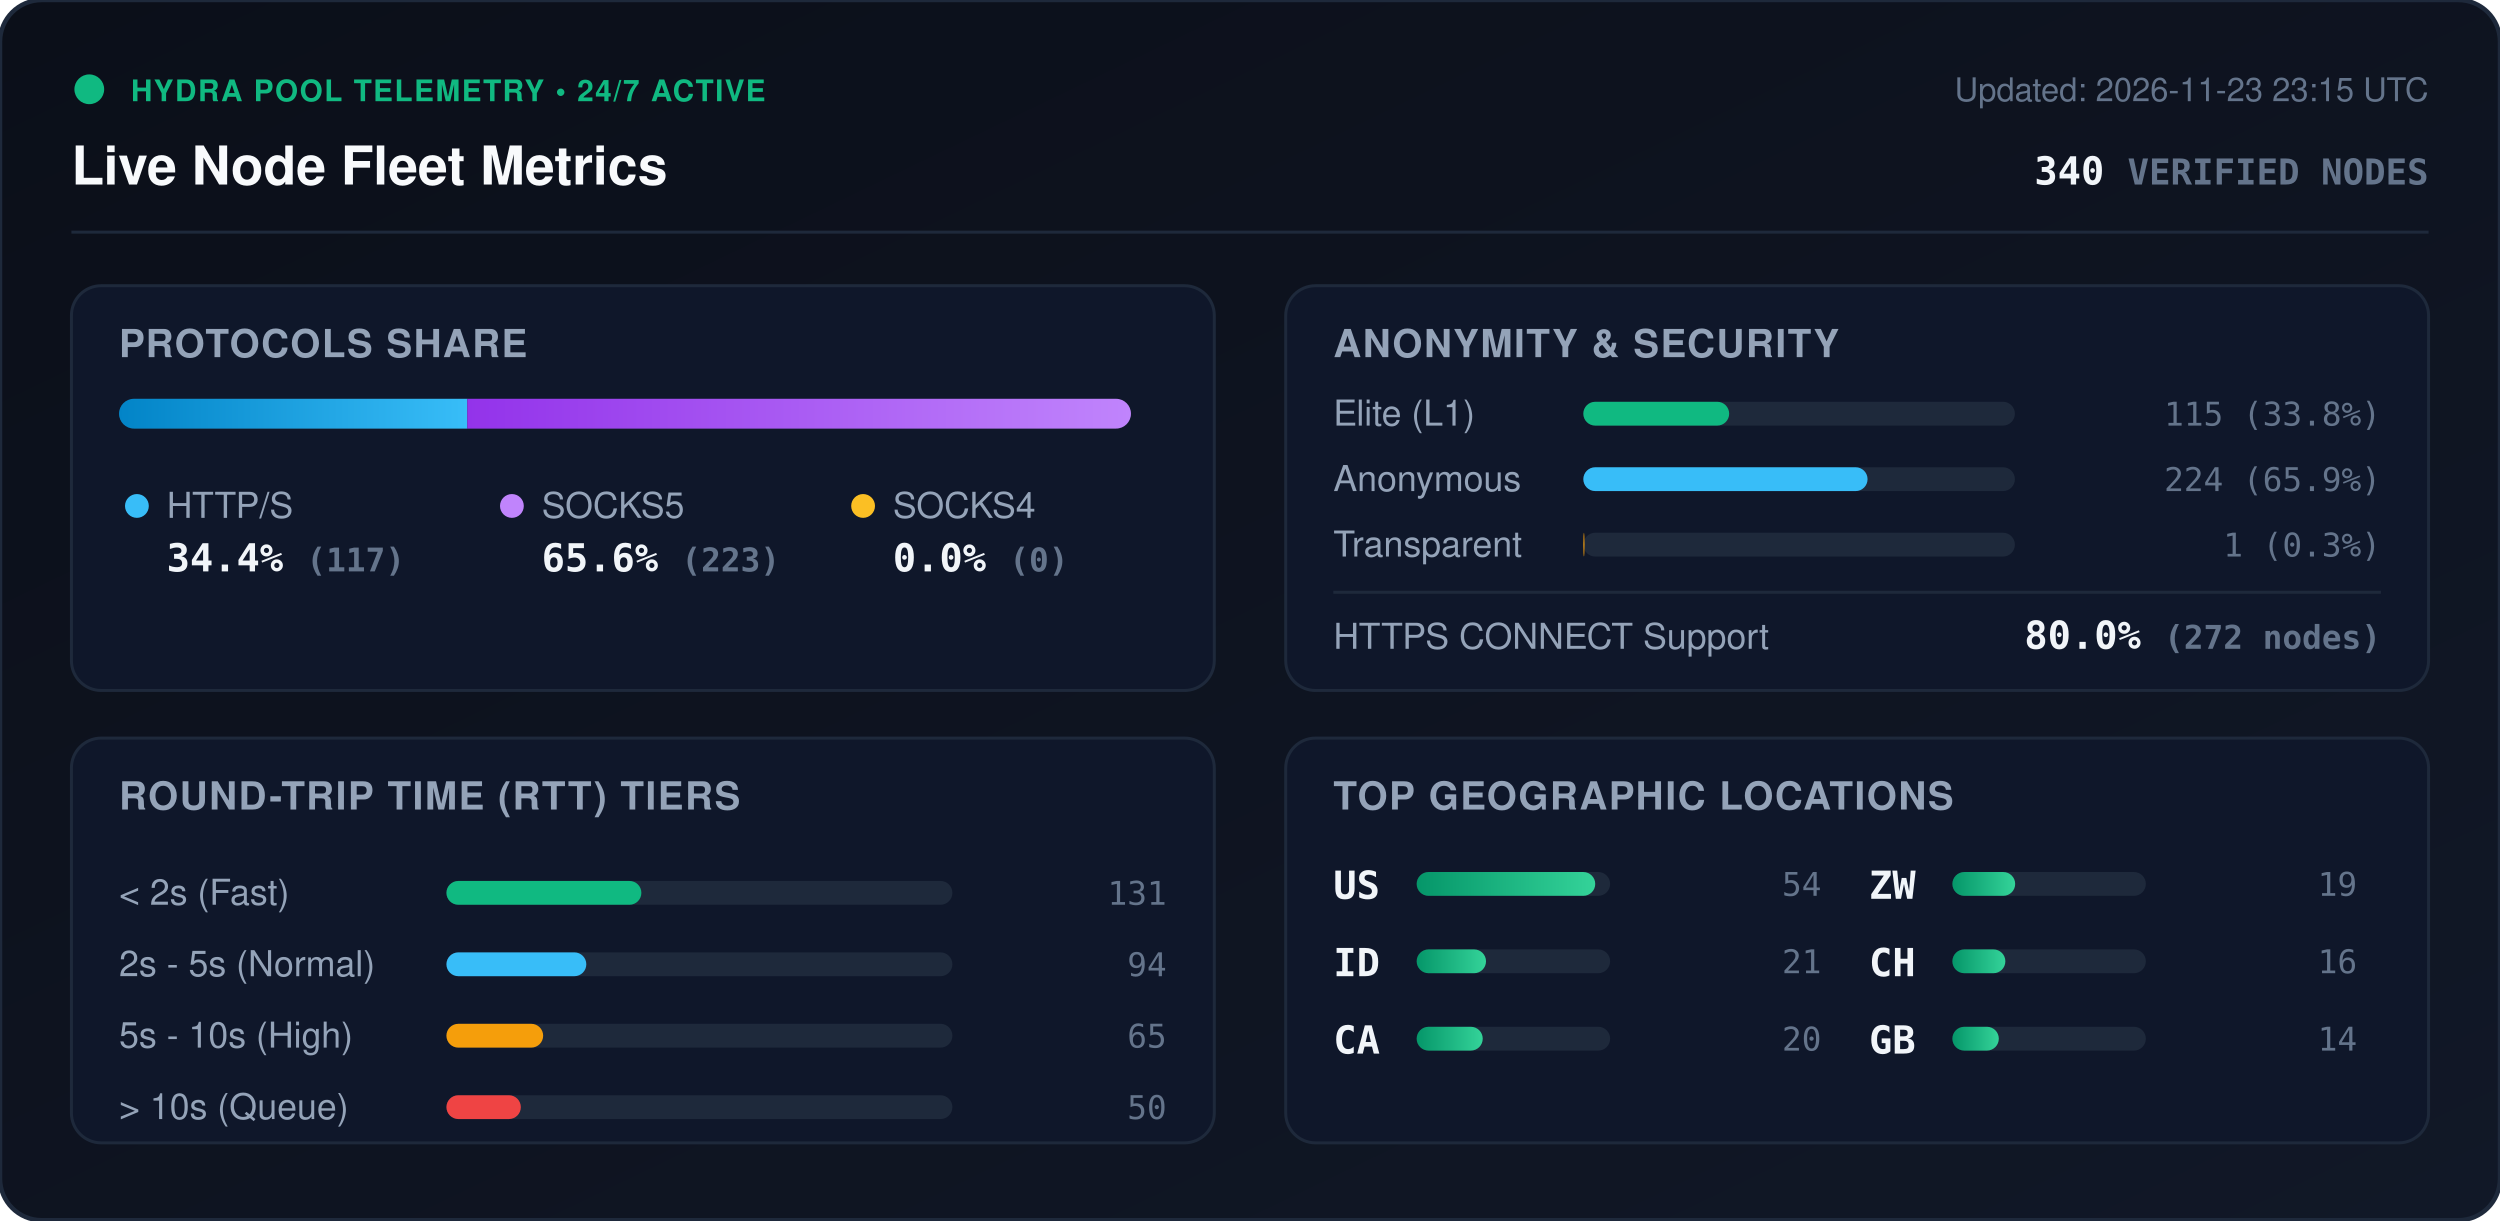
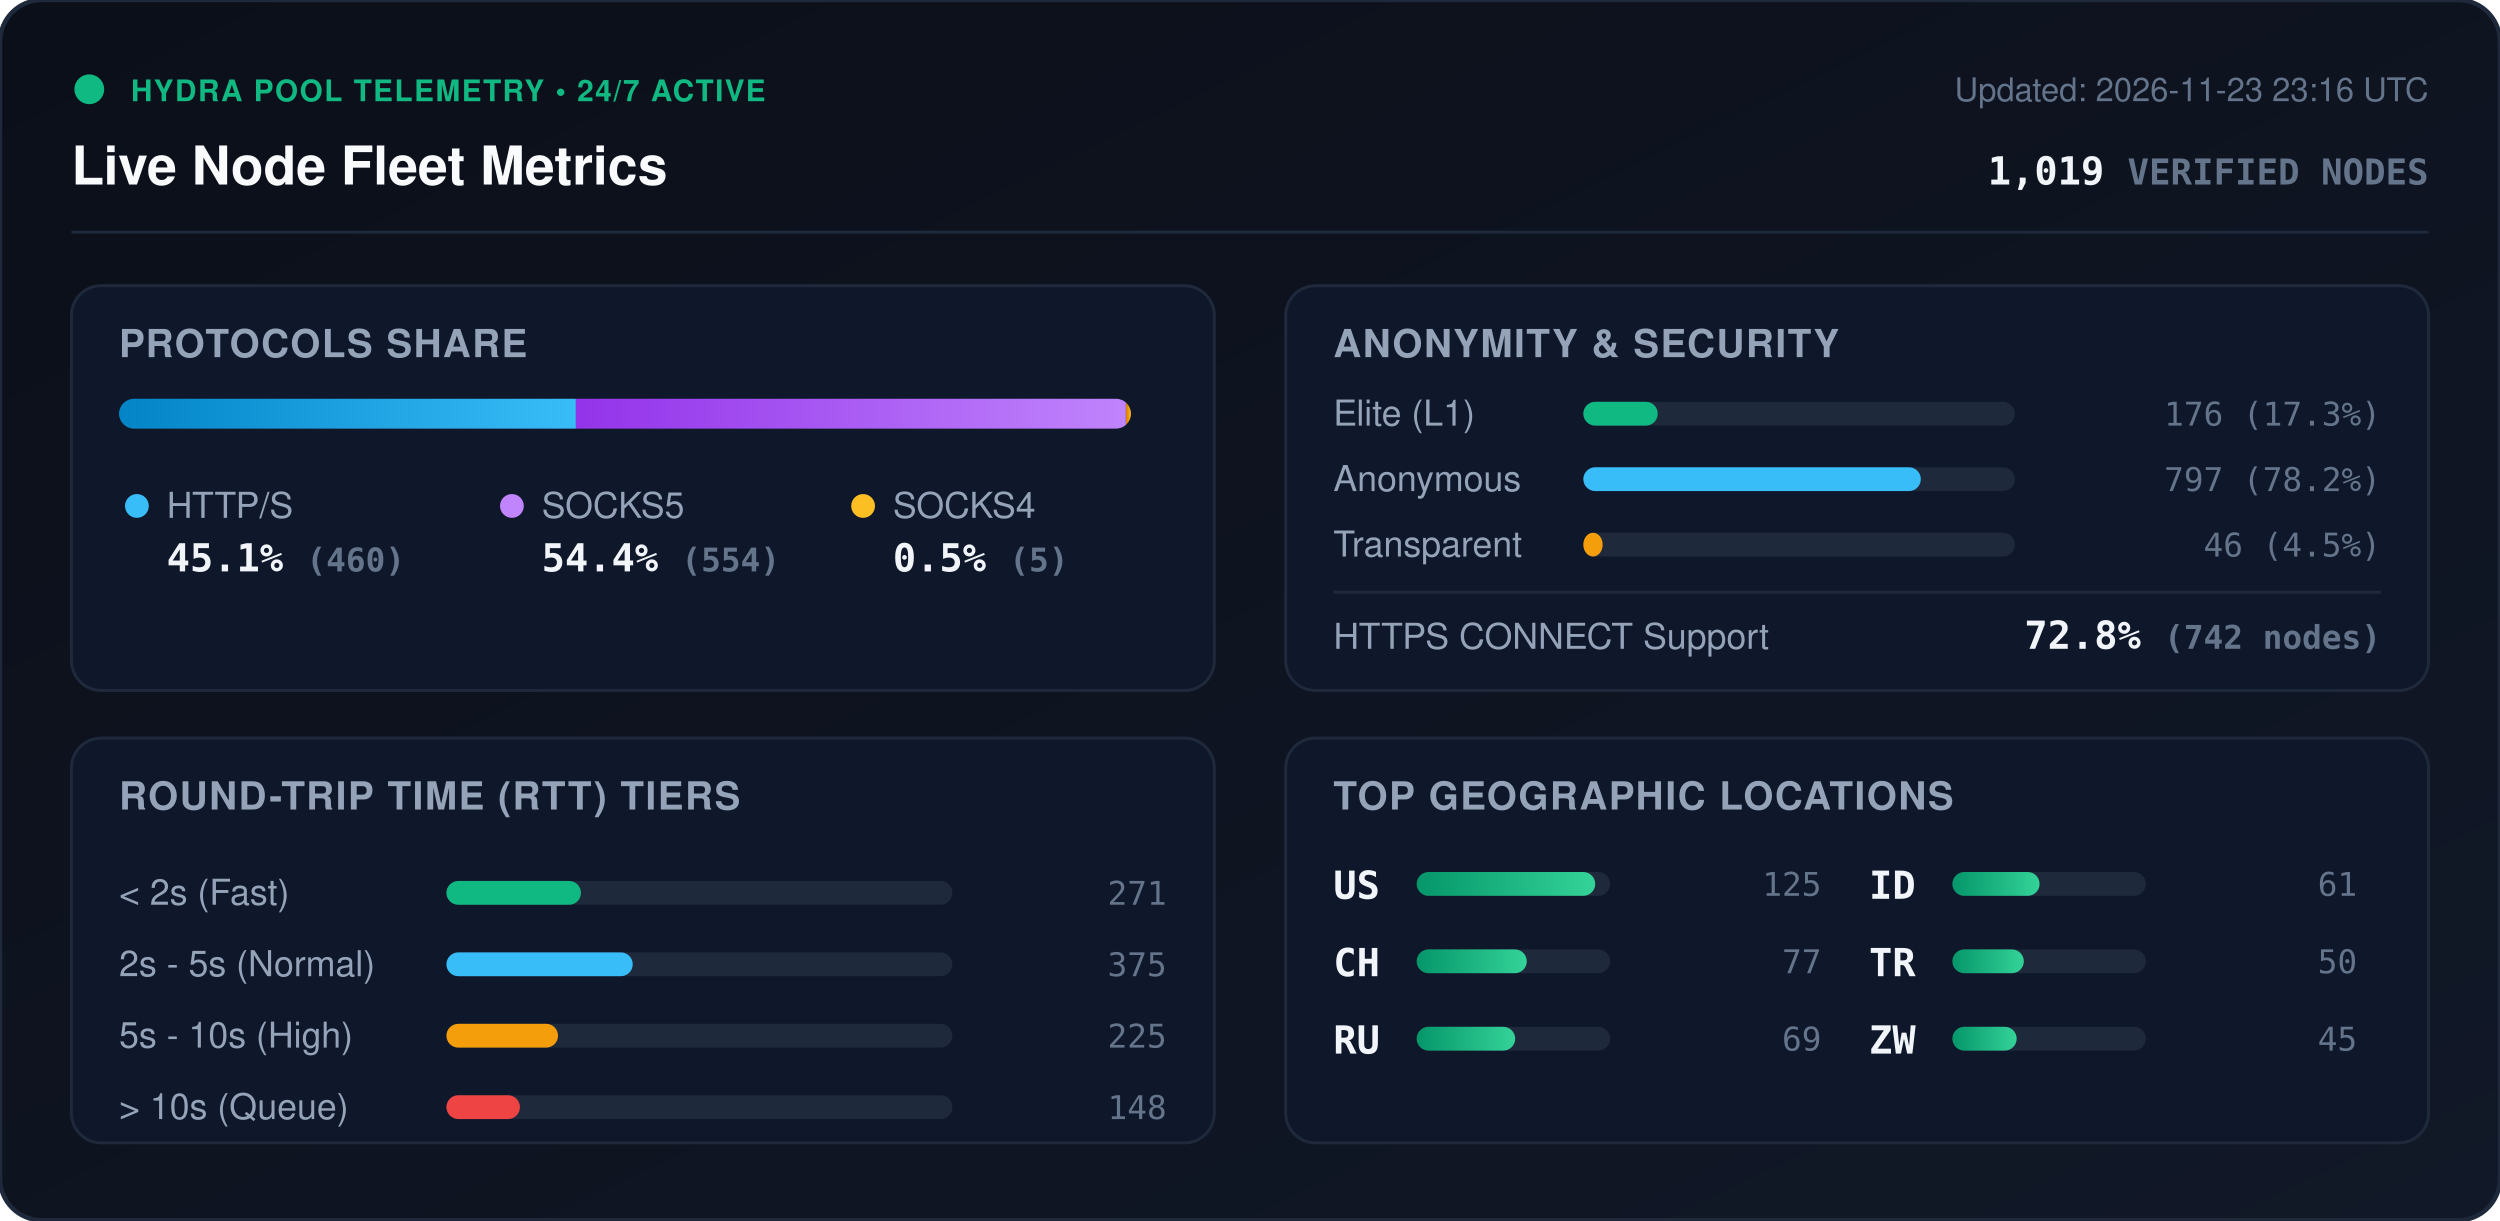
<svg xmlns="http://www.w3.org/2000/svg" viewBox="0 0 840 410" width="840" height="410" style="max-width: 100%; height: auto;">
  <defs>
    <linearGradient id="bg" x1="0%" y1="0%" x2="100%" y2="100%">
      <stop offset="0%" stop-color="#0b0f19" />
      <stop offset="100%" stop-color="#111827" />
    </linearGradient>
    <linearGradient id="bar-http" x1="0%" y1="0%" x2="100%" y2="0%">
      <stop offset="0%" stop-color="#0284c7" />
      <stop offset="100%" stop-color="#38bdf8" />
    </linearGradient>
    <linearGradient id="bar-socks5" x1="0%" y1="0%" x2="100%" y2="0%">
      <stop offset="0%" stop-color="#9333ea" />
      <stop offset="100%" stop-color="#c084fc" />
    </linearGradient>
    <linearGradient id="bar-socks4" x1="0%" y1="0%" x2="100%" y2="0%">
      <stop offset="0%" stop-color="#d97706" />
      <stop offset="100%" stop-color="#fbbf24" />
    </linearGradient>
    <linearGradient id="bar-green" x1="0%" y1="0%" x2="100%" y2="0%">
      <stop offset="0%" stop-color="#059669" />
      <stop offset="100%" stop-color="#34d399" />
    </linearGradient>
    <clipPath id="prog-track-clip">
      <rect width="340.0" height="10" rx="5" />
    </clipPath>
    <style>
      .title { font: 700 18px -apple-system, BlinkMacSystemFont, 'Segoe UI', Helvetica, Arial, sans-serif; fill: #f8fafc; }
      .sub { font: 500 11px -apple-system, BlinkMacSystemFont, 'Segoe UI', Helvetica, Arial, sans-serif; fill: #64748b; }
      .section-hdr { font: 600 13px -apple-system, BlinkMacSystemFont, 'Segoe UI', Helvetica, Arial, sans-serif; fill: #94a3b8; letter-spacing: 0.5px; }
      .metric-val { font: 700 13px -apple-system, BlinkMacSystemFont, 'Segoe UI', Helvetica, Arial, sans-serif; fill: #f1f5f9; }
      .metric-lbl { font: 500 12px -apple-system, BlinkMacSystemFont, 'Segoe UI', Helvetica, Arial, sans-serif; fill: #94a3b8; }
      .badge-txt { font: 700 10px -apple-system, BlinkMacSystemFont, 'Segoe UI', Helvetica, Arial, sans-serif; fill: #10b981; letter-spacing: 0.5px; }
      .mono { font-family: ui-monospace, SFMono-Regular, Menlo, Monaco, Consolas, monospace; }
      .pulse { animation: beacon 2s infinite ease-in-out; }
      @keyframes beacon { 0%, 100% { opacity: 1; } 50% { opacity: 0.35; } }
    </style>
  </defs>
  <rect width="840" height="410" rx="14" fill="url(#bg)" stroke="#1e293b" stroke-width="1.5" />
  <g transform="translate(24, 24)">
    <circle cx="6" cy="6" r="5" fill="#10b981" class="pulse" />
    <text x="20" y="10" class="badge-txt">HYDRA POOL TELEMETRY • 24/7 ACTIVE</text>
    <text x="0" y="38" class="title">Live Node Fleet Metrics</text>
-     <text x="792" y="10" text-anchor="end" class="sub">Updated: 2026-11-23 23:15 UTC</text>
-     <text x="792" y="38" text-anchor="end" class="metric-val mono" fill="#38bdf8">340 <tspan font-size="12" fill="#64748b">VERIFIED NODES</tspan>
+     <text x="792" y="10" text-anchor="end" class="sub">Updated: 2026-11-23 23:16 UTC</text>
+     <text x="792" y="38" text-anchor="end" class="metric-val mono" fill="#38bdf8">1,019 <tspan font-size="12" fill="#64748b">VERIFIED NODES</tspan>
    </text>
  </g>
  <line x1="24" y1="78" x2="816" y2="78" stroke="#1e293b" stroke-width="1" />
  <g transform="translate(24, 96)">
    <rect width="384" height="136" rx="10" fill="#0f172a" stroke="#1e293b" />
    <text x="16" y="24" class="section-hdr">PROTOCOLS SHARE</text>
    <g transform="translate(16, 38)">
      <rect width="340.0" height="10" rx="5" fill="#1e293b" />
      <g clip-path="url(#prog-track-clip)">
-         <rect x="0" width="117.0" height="10" fill="url(#bar-http)" />
-         <rect x="117.0" width="223.0" height="10" fill="url(#bar-socks5)" />
-         <rect x="340.0" width="0.0" height="10" fill="url(#bar-socks4)" />
+         <rect x="0" width="153.5" height="10" fill="url(#bar-http)" />
+         <rect x="153.5" width="184.8" height="10" fill="url(#bar-socks5)" />
+         <rect x="338.3" width="1.7" height="10" fill="url(#bar-socks4)" />
      </g>
    </g>
    <g transform="translate(16, 68)">
      <circle cx="6" cy="6" r="4" fill="#38bdf8" />
      <text x="16" y="10" class="metric-lbl">HTTP/S</text>
-       <text x="16" y="28" class="metric-val mono">34.4% <tspan font-size="11" fill="#64748b">(117)</tspan>
+       <text x="16" y="28" class="metric-val mono">45.1% <tspan font-size="11" fill="#64748b">(460)</tspan>
      </text>
      <circle cx="132" cy="6" r="4" fill="#c084fc" />
      <text x="142" y="10" class="metric-lbl">SOCKS5</text>
-       <text x="142" y="28" class="metric-val mono">65.6% <tspan font-size="11" fill="#64748b">(223)</tspan>
+       <text x="142" y="28" class="metric-val mono">54.4% <tspan font-size="11" fill="#64748b">(554)</tspan>
      </text>
      <circle cx="250" cy="6" r="4" fill="#fbbf24" />
      <text x="260" y="10" class="metric-lbl">SOCKS4</text>
-       <text x="260" y="28" class="metric-val mono">0.0% <tspan font-size="11" fill="#64748b">(0)</tspan>
+       <text x="260" y="28" class="metric-val mono">0.5% <tspan font-size="11" fill="#64748b">(5)</tspan>
      </text>
    </g>
  </g>
  <g transform="translate(432, 96)">
    <rect width="384" height="136" rx="10" fill="#0f172a" stroke="#1e293b" />
    <text x="16" y="24" class="section-hdr">ANONYMITY &amp; SECURITY</text>
    <text x="16" y="47" class="metric-lbl">Elite (L1)</text>
    <rect x="100" y="39" width="145.0" height="8" rx="4" fill="#1e293b" />
-     <rect x="100" y="39" width="49.0" height="8" rx="4" fill="#10b981" />
-     <text x="368" y="47" text-anchor="end" class="mono sub" fill="#e2e8f0">115 (33.8%)</text>
+     <rect x="100" y="39" width="25.0" height="8" rx="4" fill="#10b981" />
+     <text x="368" y="47" text-anchor="end" class="mono sub" fill="#e2e8f0">176 (17.3%)</text>
    <text x="16" y="69" class="metric-lbl">Anonymous</text>
    <rect x="100" y="61" width="145.0" height="8" rx="4" fill="#1e293b" />
-     <rect x="100" y="61" width="95.5" height="8" rx="4" fill="#38bdf8" />
-     <text x="368" y="69" text-anchor="end" class="mono sub" fill="#e2e8f0">224 (65.9%)</text>
+     <rect x="100" y="61" width="113.4" height="8" rx="4" fill="#38bdf8" />
+     <text x="368" y="69" text-anchor="end" class="mono sub" fill="#e2e8f0">797 (78.2%)</text>
    <text x="16" y="91" class="metric-lbl">Transparent</text>
    <rect x="100" y="83" width="145.0" height="8" rx="4" fill="#1e293b" />
-     <rect x="100" y="83" width="0.4" height="8" rx="4" fill="#f59e0b" />
-     <text x="368" y="91" text-anchor="end" class="mono sub" fill="#e2e8f0">1 (0.3%)</text>
+     <rect x="100" y="83" width="6.5" height="8" rx="4" fill="#f59e0b" />
+     <text x="368" y="91" text-anchor="end" class="mono sub" fill="#e2e8f0">46 (4.5%)</text>
    <line x1="16" y1="103" x2="368" y2="103" stroke="#1e293b" stroke-width="1" />
    <text x="16" y="122" class="metric-lbl">HTTPS CONNECT Support</text>
-     <text x="368" y="122" text-anchor="end" class="metric-val mono" fill="#34d399">80.0% <tspan font-size="11" fill="#64748b">(272 nodes)</tspan>
+     <text x="368" y="122" text-anchor="end" class="metric-val mono" fill="#34d399">72.8% <tspan font-size="11" fill="#64748b">(742 nodes)</tspan>
    </text>
  </g>
  <g transform="translate(24, 248)">
    <rect width="384" height="136" rx="10" fill="#0f172a" stroke="#1e293b" />
    <text x="16" y="24" class="section-hdr">ROUND-TRIP TIME (RTT) TIERS</text>
    <g transform="translate(16, 42)">
      <text x="0" y="14" class="metric-lbl">&lt; 2s (Fast)</text>
      <rect x="110" y="6" width="170" height="8" rx="4" fill="#1e293b" />
-       <rect x="110" y="6" width="65.5" height="8" rx="4" fill="#10b981" />
-       <text x="352" y="14" text-anchor="end" class="mono sub">131</text>
+       <rect x="110" y="6" width="45.2" height="8" rx="4" fill="#10b981" />
+       <text x="352" y="14" text-anchor="end" class="mono sub">271</text>
      <text x="0" y="38" class="metric-lbl">2s - 5s (Normal)</text>
      <rect x="110" y="30" width="170" height="8" rx="4" fill="#1e293b" />
-       <rect x="110" y="30" width="47.0" height="8" rx="4" fill="#38bdf8" />
-       <text x="352" y="38" text-anchor="end" class="mono sub">94</text>
+       <rect x="110" y="30" width="62.6" height="8" rx="4" fill="#38bdf8" />
+       <text x="352" y="38" text-anchor="end" class="mono sub">375</text>
      <text x="0" y="62" class="metric-lbl">5s - 10s (High)</text>
      <rect x="110" y="54" width="170" height="8" rx="4" fill="#1e293b" />
-       <rect x="110" y="54" width="32.5" height="8" rx="4" fill="#f59e0b" />
-       <text x="352" y="62" text-anchor="end" class="mono sub">65</text>
+       <rect x="110" y="54" width="37.5" height="8" rx="4" fill="#f59e0b" />
+       <text x="352" y="62" text-anchor="end" class="mono sub">225</text>
      <text x="0" y="86" class="metric-lbl">&gt; 10s (Queue)</text>
      <rect x="110" y="78" width="170" height="8" rx="4" fill="#1e293b" />
-       <rect x="110" y="78" width="25.0" height="8" rx="4" fill="#ef4444" />
-       <text x="352" y="86" text-anchor="end" class="mono sub">50</text>
+       <rect x="110" y="78" width="24.7" height="8" rx="4" fill="#ef4444" />
+       <text x="352" y="86" text-anchor="end" class="mono sub">148</text>
    </g>
  </g>
  <g transform="translate(432, 248)">
    <rect width="384" height="136" rx="10" fill="#0f172a" stroke="#1e293b" />
    <text x="16" y="24" class="section-hdr">TOP GEOGRAPHIC LOCATIONS</text>
    <g transform="translate(16, 42)">
      <g transform="translate(0, 0)">
        <text x="0" y="12" class="mono metric-val" font-size="12">US</text>
        <rect x="28" y="3" width="65" height="8" rx="4" fill="#1e293b" />
        <rect x="28" y="3" width="60.0" height="8" rx="4" fill="url(#bar-green)" />
-         <text x="164" y="11" text-anchor="end" class="mono sub">54</text>
+         <text x="164" y="11" text-anchor="end" class="mono sub">125</text>
      </g>
      <g transform="translate(0, 26)">
+         <text x="0" y="12" class="mono metric-val" font-size="12">CH</text>
+         <rect x="28" y="3" width="65" height="8" rx="4" fill="#1e293b" />
+         <rect x="28" y="3" width="37.0" height="8" rx="4" fill="url(#bar-green)" />
+         <text x="164" y="11" text-anchor="end" class="mono sub">77</text>
+       </g>
+       <g transform="translate(0, 52)">
+         <text x="0" y="12" class="mono metric-val" font-size="12">RU</text>
+         <rect x="28" y="3" width="65" height="8" rx="4" fill="#1e293b" />
+         <rect x="28" y="3" width="33.1" height="8" rx="4" fill="url(#bar-green)" />
+         <text x="164" y="11" text-anchor="end" class="mono sub">69</text>
+       </g>
+       <g transform="translate(180, 0)">
        <text x="0" y="12" class="mono metric-val" font-size="12">ID</text>
        <rect x="28" y="3" width="65" height="8" rx="4" fill="#1e293b" />
-         <rect x="28" y="3" width="23.3" height="8" rx="4" fill="url(#bar-green)" />
-         <text x="164" y="11" text-anchor="end" class="mono sub">21</text>
+         <rect x="28" y="3" width="29.3" height="8" rx="4" fill="url(#bar-green)" />
+         <text x="164" y="11" text-anchor="end" class="mono sub">61</text>
      </g>
-       <g transform="translate(0, 52)">
-         <text x="0" y="12" class="mono metric-val" font-size="12">CA</text>
+       <g transform="translate(180, 26)">
+         <text x="0" y="12" class="mono metric-val" font-size="12">TR</text>
        <rect x="28" y="3" width="65" height="8" rx="4" fill="#1e293b" />
-         <rect x="28" y="3" width="22.2" height="8" rx="4" fill="url(#bar-green)" />
-         <text x="164" y="11" text-anchor="end" class="mono sub">20</text>
+         <rect x="28" y="3" width="24.0" height="8" rx="4" fill="url(#bar-green)" />
+         <text x="164" y="11" text-anchor="end" class="mono sub">50</text>
      </g>
-       <g transform="translate(180, 0)">
+       <g transform="translate(180, 52)">
        <text x="0" y="12" class="mono metric-val" font-size="12">ZW</text>
        <rect x="28" y="3" width="65" height="8" rx="4" fill="#1e293b" />
-         <rect x="28" y="3" width="21.1" height="8" rx="4" fill="url(#bar-green)" />
-         <text x="164" y="11" text-anchor="end" class="mono sub">19</text>
-       </g>
-       <g transform="translate(180, 26)">
-         <text x="0" y="12" class="mono metric-val" font-size="12">CH</text>
-         <rect x="28" y="3" width="65" height="8" rx="4" fill="#1e293b" />
-         <rect x="28" y="3" width="17.8" height="8" rx="4" fill="url(#bar-green)" />
-         <text x="164" y="11" text-anchor="end" class="mono sub">16</text>
-       </g>
-       <g transform="translate(180, 52)">
-         <text x="0" y="12" class="mono metric-val" font-size="12">GB</text>
-         <rect x="28" y="3" width="65" height="8" rx="4" fill="#1e293b" />
-         <rect x="28" y="3" width="15.6" height="8" rx="4" fill="url(#bar-green)" />
-         <text x="164" y="11" text-anchor="end" class="mono sub">14</text>
+         <rect x="28" y="3" width="21.6" height="8" rx="4" fill="url(#bar-green)" />
+         <text x="164" y="11" text-anchor="end" class="mono sub">45</text>
      </g>
    </g>
  </g>
</svg>
